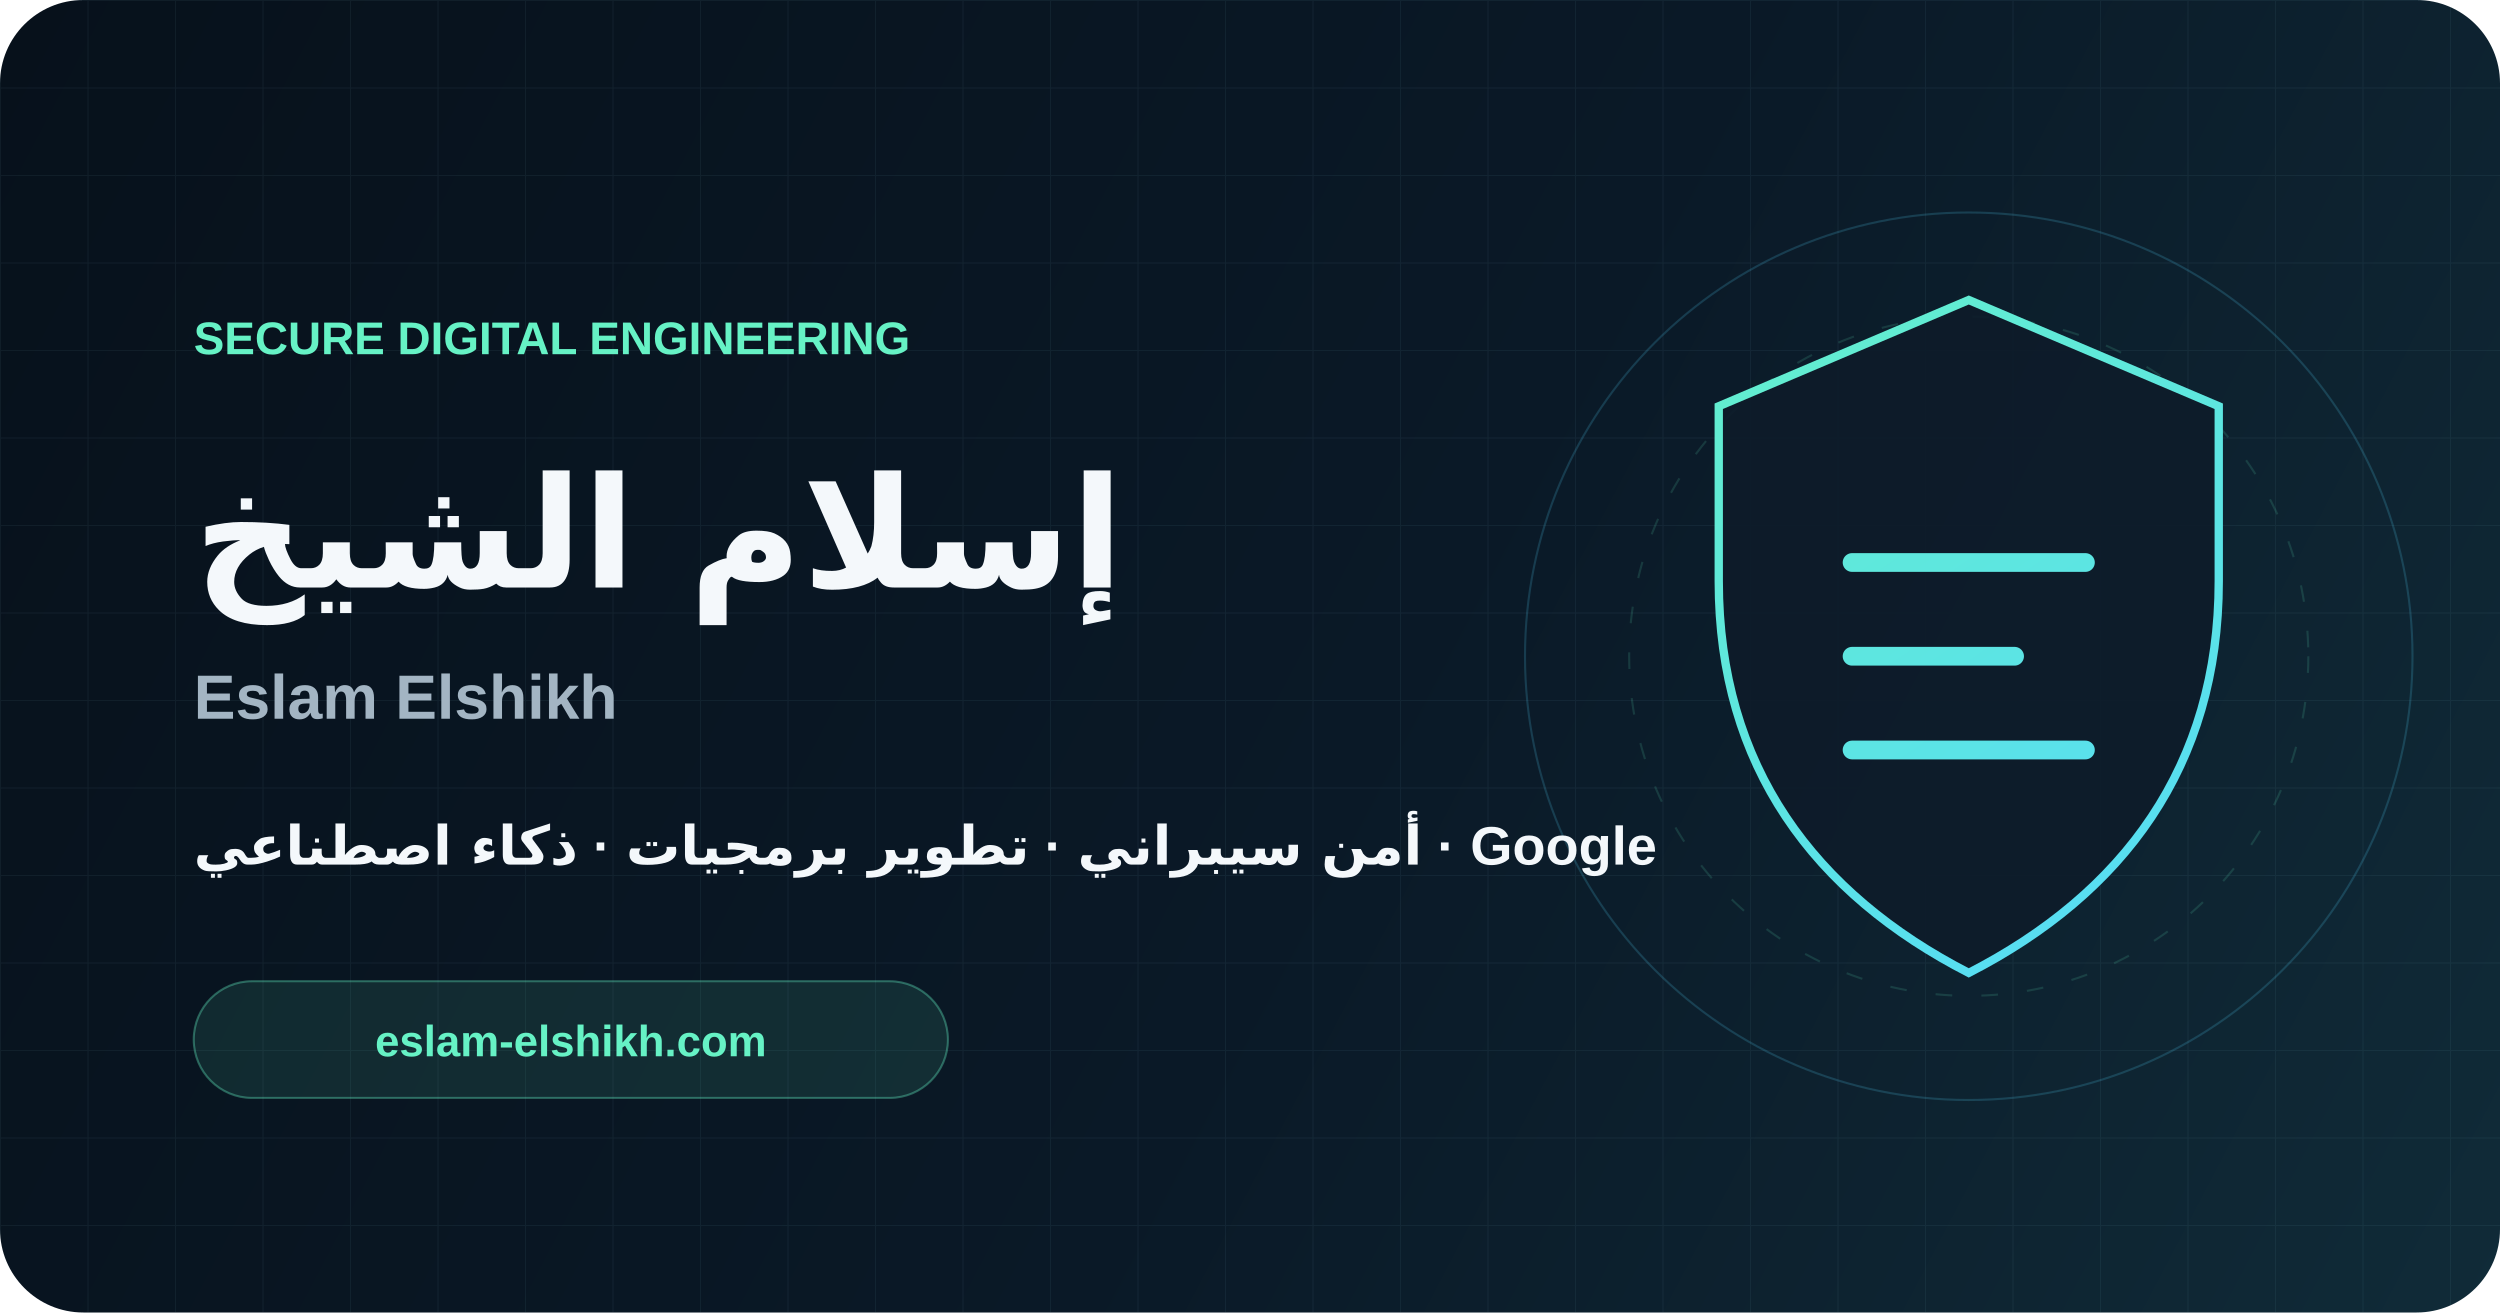
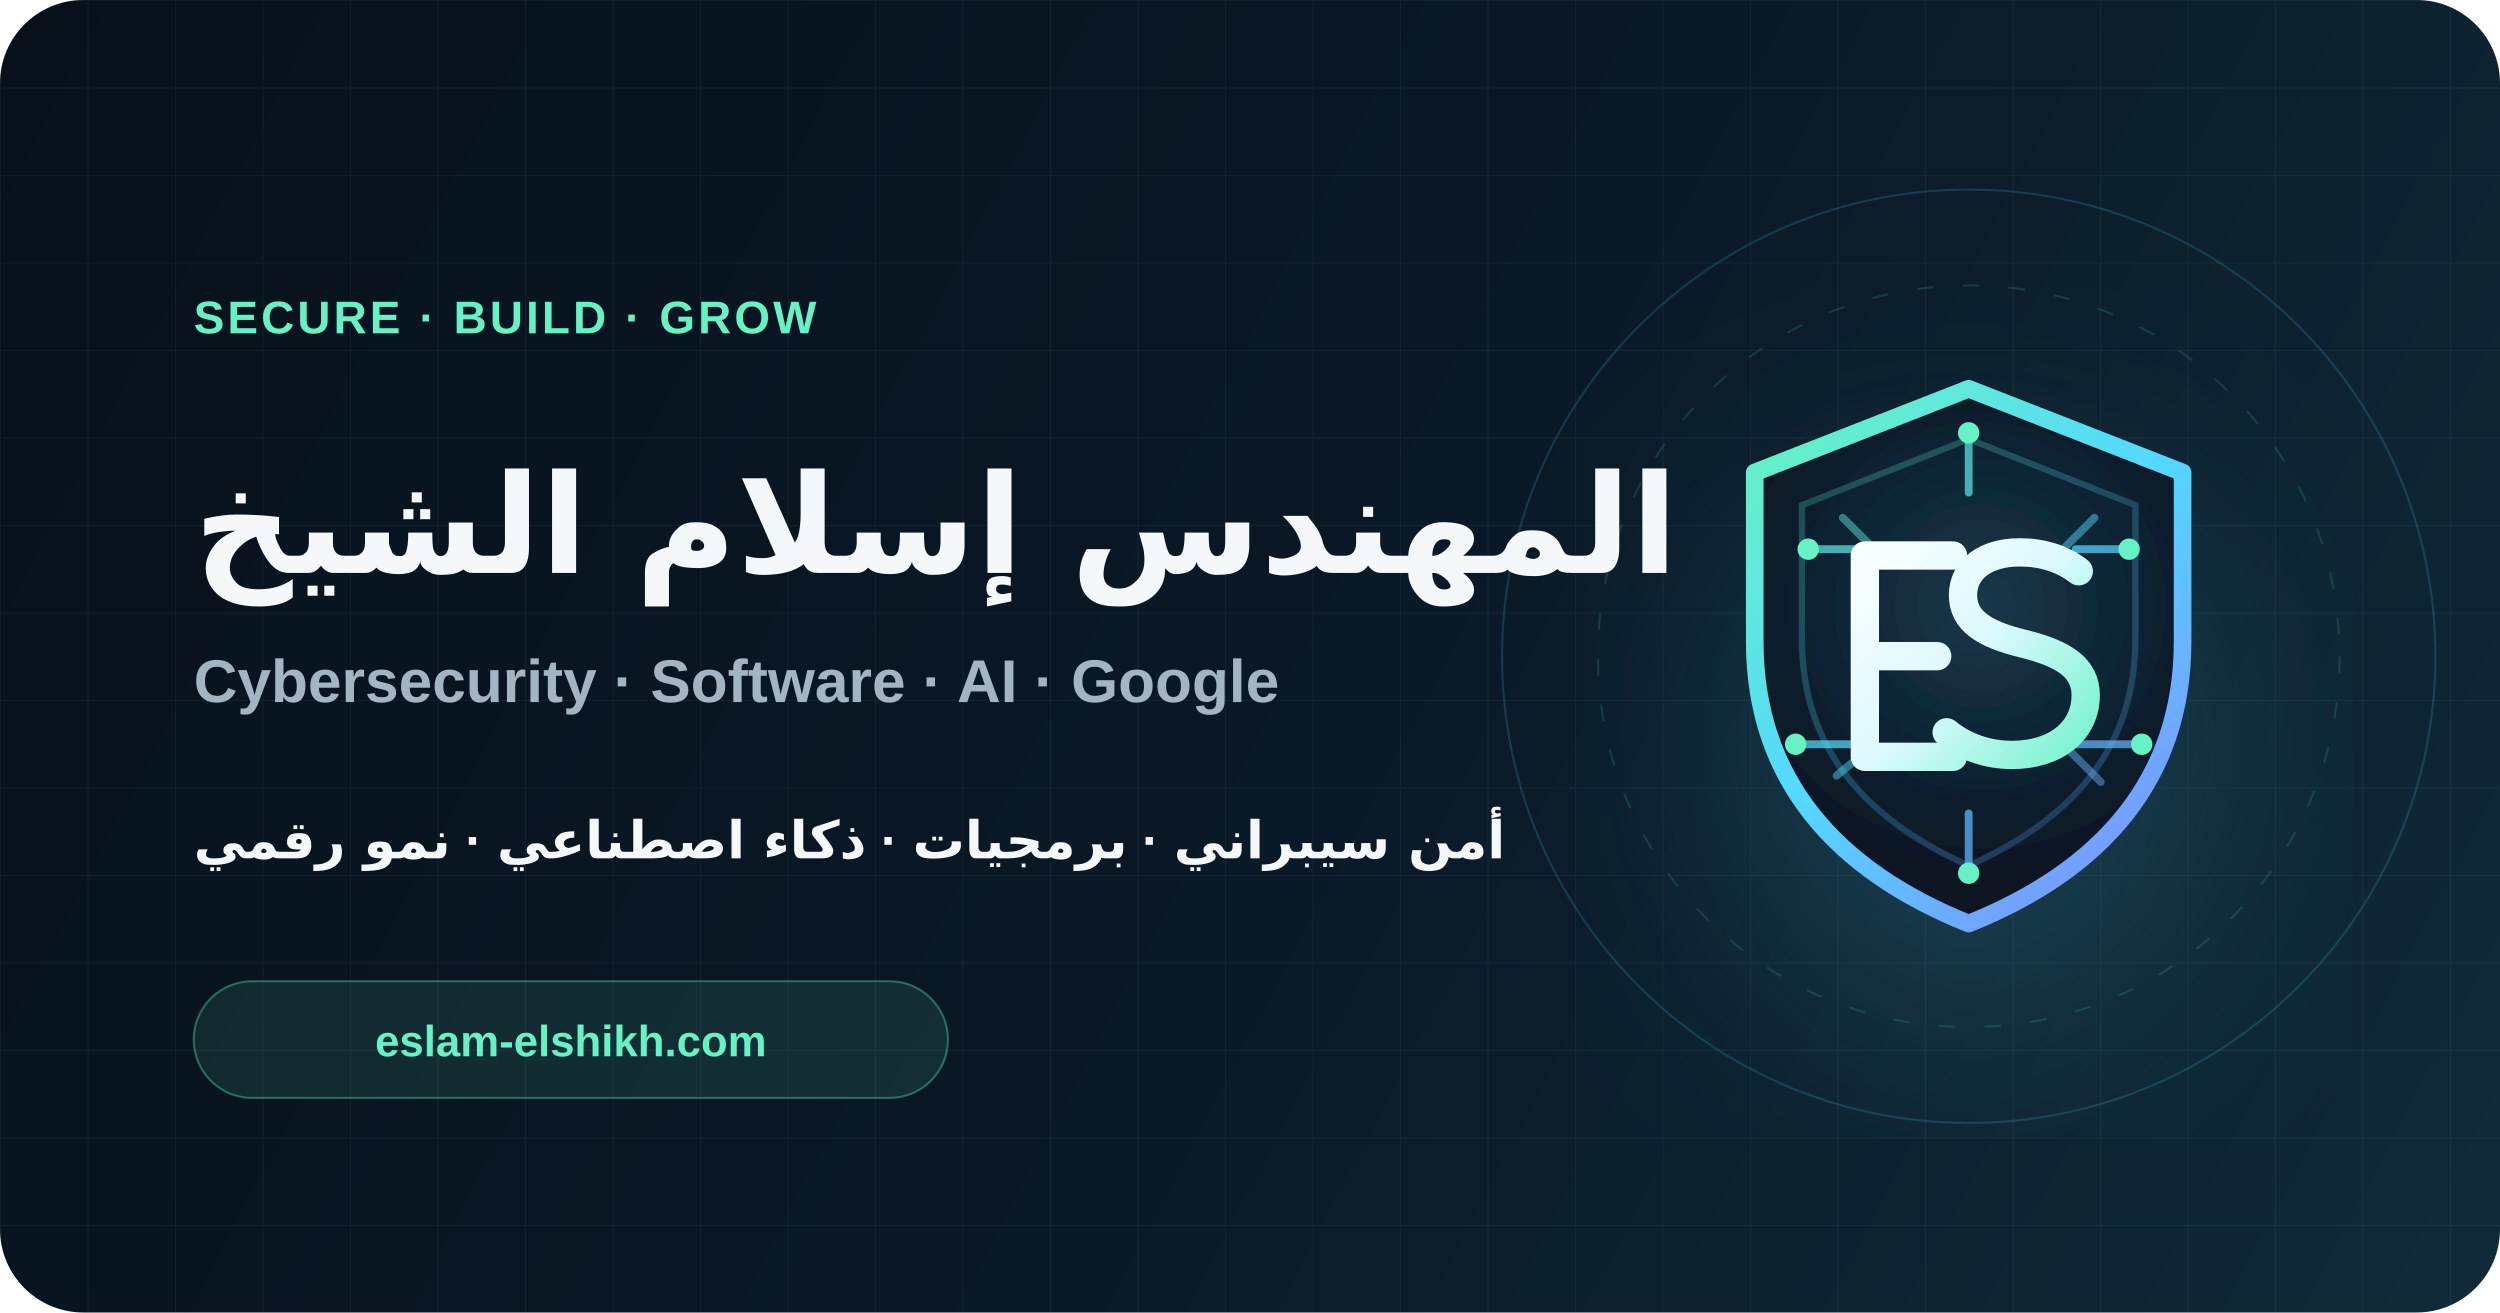
<svg xmlns="http://www.w3.org/2000/svg" width="1200" height="630" viewBox="0 0 1200 630">
  <defs>
    <linearGradient id="bg" x1="0" y1="0" x2="1200" y2="630" gradientUnits="userSpaceOnUse">
      <stop stop-color="#07111b" />
      <stop offset=".55" stop-color="#0a1927" />
      <stop offset="1" stop-color="#102b38" />
    </linearGradient>
    <linearGradient id="accent" x1="790" y1="95" x2="1085" y2="525" gradientUnits="userSpaceOnUse">
      <stop stop-color="#66f2c5" />
      <stop offset="1" stop-color="#53d8ff" />
    </linearGradient>
+     <linearGradient id="logoFrame" x1="15" y1="12" x2="82" y2="84" gradientUnits="userSpaceOnUse">
+       <stop stop-color="#66f2c5" />
+       <stop offset=".48" stop-color="#53d8ff" />
+       <stop offset="1" stop-color="#7f8cff" />
+     </linearGradient>
+     <linearGradient id="logoLetter" x1="27" y1="29" x2="69" y2="67" gradientUnits="userSpaceOnUse">
+       <stop stop-color="#fff" />
+       <stop offset=".5" stop-color="#ddf9ff" />
+       <stop offset="1" stop-color="#66f2c5" />
+     </linearGradient>
+     <radialGradient id="logoBody" cx="0" cy="0" r="1" gradientTransform="translate(50 40) rotate(90) scale(52)" gradientUnits="userSpaceOnUse">
+       <stop stop-color="#18384b" />
+       <stop offset=".62" stop-color="#0b1d2b" />
+       <stop offset="1" stop-color="#07121d" />
+     </radialGradient>
    <radialGradient id="glow" cx="0" cy="0" r="1" gradientTransform="translate(945 315) rotate(90) scale(290)">
      <stop stop-color="#53d8ff" stop-opacity=".2" />
      <stop offset="1" stop-color="#53d8ff" stop-opacity="0" />
    </radialGradient>
    <pattern id="grid" width="42" height="42" patternUnits="userSpaceOnUse">
      <path d="M42 0H0v42" fill="none" stroke="#9fdff2" stroke-opacity=".06" />
    </pattern>
+     <filter id="markShadow" x="-40%" y="-40%" width="180%" height="180%">
+       <feDropShadow dx="0" dy="18" stdDeviation="20" flood-color="#53d8ff" flood-opacity=".18" />
+     </filter>
  </defs>
  <rect width="1200" height="630" rx="40" fill="url(#bg)" />
  <rect width="1200" height="630" rx="40" fill="url(#grid)" />
  <circle cx="945" cy="315" r="290" fill="url(#glow)" />
-   <circle cx="945" cy="315" r="213" fill="none" stroke="#53d8ff" stroke-opacity=".18" />
-   <circle cx="945" cy="315" r="163" fill="none" stroke="#66f2c5" stroke-opacity=".14" stroke-dasharray="8 14" />
-   <path d="M945 144 1065 195v84c0 89-46 150-120 188-74-38-120-99-120-188v-84l120-51Z" fill="#0d1c2a" fill-opacity=".92" stroke="url(#accent)" stroke-width="4" />
-   <path d="M889 270h112M889 315h78M889 360h112" stroke="url(#accent)" stroke-width="9" stroke-linecap="round" />
-   <text x="93" y="170" fill="#66f2c5" font-family="Segoe UI,Tahoma,Arial,sans-serif" font-size="22" font-weight="700">SECURE DIGITAL ENGINEERING</text>
-   <text x="93" y="282" fill="#f4f8fb" font-family="Segoe UI,Tahoma,Arial,sans-serif" font-size="74" font-weight="800">إسلام الشيخ</text>
-   <text x="93" y="345" fill="#a3b5c3" font-family="Segoe UI,Tahoma,Arial,sans-serif" font-size="30" font-weight="600">Eslam Elshikh</text>
-   <text x="93" y="415" fill="#f4f8fb" font-family="Segoe UI,Tahoma,Arial,sans-serif" font-size="26" font-weight="600">أمن سيبراني  ·  تطوير برمجيات  ·  ذكاء اصطناعي  ·  Google</text>
+   <circle cx="945" cy="315" r="224" fill="none" stroke="#53d8ff" stroke-opacity=".17" />
+   <circle cx="945" cy="315" r="178" fill="none" stroke="#66f2c5" stroke-opacity=".14" stroke-dasharray="8 14" />
+   <g transform="translate(800 170) scale(3.02)" filter="url(#markShadow)">
+     <path d="M48 5.5 82 18.8v26.9c0 21.8-12.8 36.3-34 44.8-21.2-8.5-34-23-34-44.8V18.8L48 5.5Z" fill="url(#logoBody)" stroke="url(#logoFrame)" stroke-width="2.8" stroke-linejoin="round" />
+     <path d="M48 13.5 74.5 24v21.2c0 16.5-8.9 28.2-26.5 36.1-17.6-7.9-26.5-19.6-26.5-36.1V24L48 13.5Z" fill="none" stroke="url(#logoFrame)" stroke-opacity=".24" />
+     <g fill="none" stroke="url(#logoFrame)" stroke-width="1.25" stroke-linecap="round" opacity=".72">
+       <path d="M23 31h8m34 0h8M21 62h10m34 0h10M48 13v9m0 51v9" />
+       <path d="M28 26l5 5m30 0 5-5M27 67l6-5m30 0 6 6" opacity=".65" />
+     </g>
+     <g fill="#66f2c5">
+       <circle cx="22.5" cy="31" r="1.7" />
+       <circle cx="73.5" cy="31" r="1.7" />
+       <circle cx="20.5" cy="62" r="1.7" />
+       <circle cx="75.5" cy="62" r="1.7" />
+       <circle cx="48" cy="12.5" r="1.7" />
+       <circle cx="48" cy="82.5" r="1.7" />
+     </g>
+     <g fill="none" stroke="url(#logoLetter)" stroke-width="4.5" stroke-linecap="round" stroke-linejoin="round">
+       <path d="M31.5 32v32m0-32h14m-14 16h11.5m-11.5 16h14" />
+       <path d="M65.5 34.5c-2.6-2-5.8-3-9.4-3-5.3 0-9 2.6-9 6.8 0 4.1 3.4 6.2 9.5 7.7 6.6 1.6 10 3.9 10 8.2 0 5.7-4.8 9.5-11.7 9.5-3.8 0-7.5-1.2-10.4-3.6" />
+     </g>
+   </g>
+   <text x="93" y="160" fill="#66f2c5" font-family="Segoe UI,Tahoma,Arial,sans-serif" font-size="22" font-weight="700" letter-spacing="1.5">SECURE · BUILD · GROW</text>
+   <text x="93" y="275" fill="#f4f8fb" font-family="Segoe UI,Tahoma,Arial,sans-serif" font-size="66" font-weight="800">المهندس إسلام الشيخ</text>
+   <text x="93" y="337" fill="#a3b5c3" font-family="Segoe UI,Tahoma,Arial,sans-serif" font-size="29" font-weight="600">Cybersecurity · Software · AI · Google</text>
+   <text x="93" y="412" fill="#f4f8fb" font-family="Segoe UI,Tahoma,Arial,sans-serif" font-size="25" font-weight="600">أمن سيبراني  ·  برمجيات  ·  ذكاء اصطناعي  ·  نمو رقمي</text>
  <rect x="93" y="471" width="362" height="56" rx="28" fill="#66f2c5" fill-opacity=".1" stroke="#66f2c5" stroke-opacity=".35" />
  <text x="274" y="507" text-anchor="middle" fill="#66f2c5" font-family="Segoe UI,Tahoma,Arial,sans-serif" font-size="21" font-weight="700">eslam-elshikh.com</text>
</svg>
